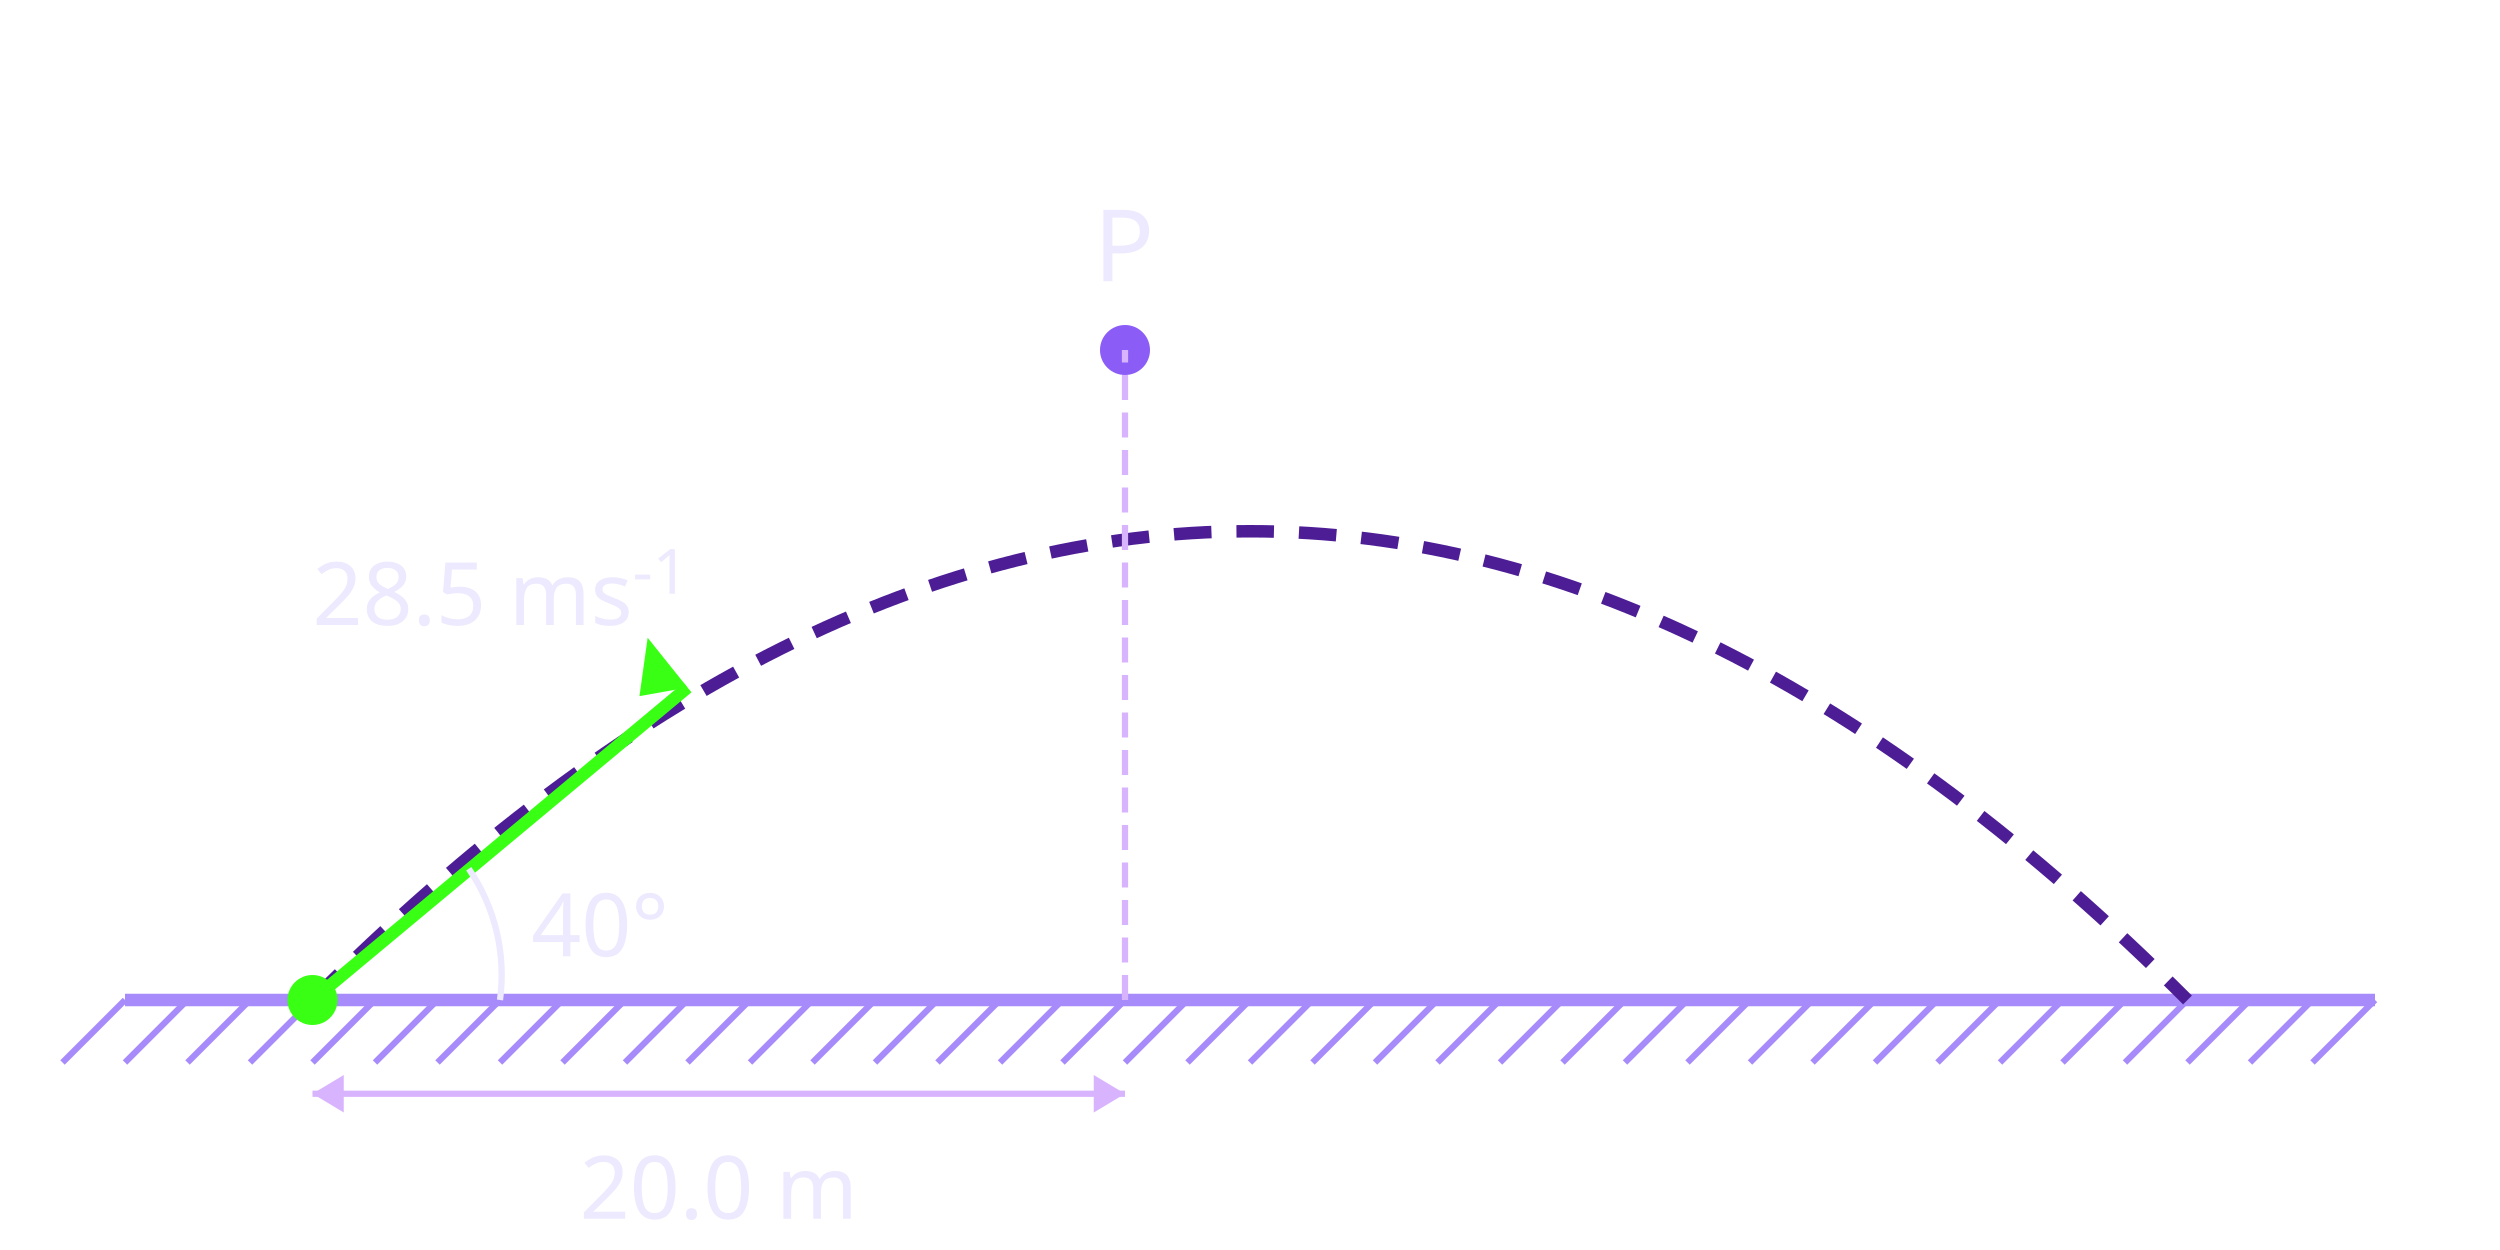
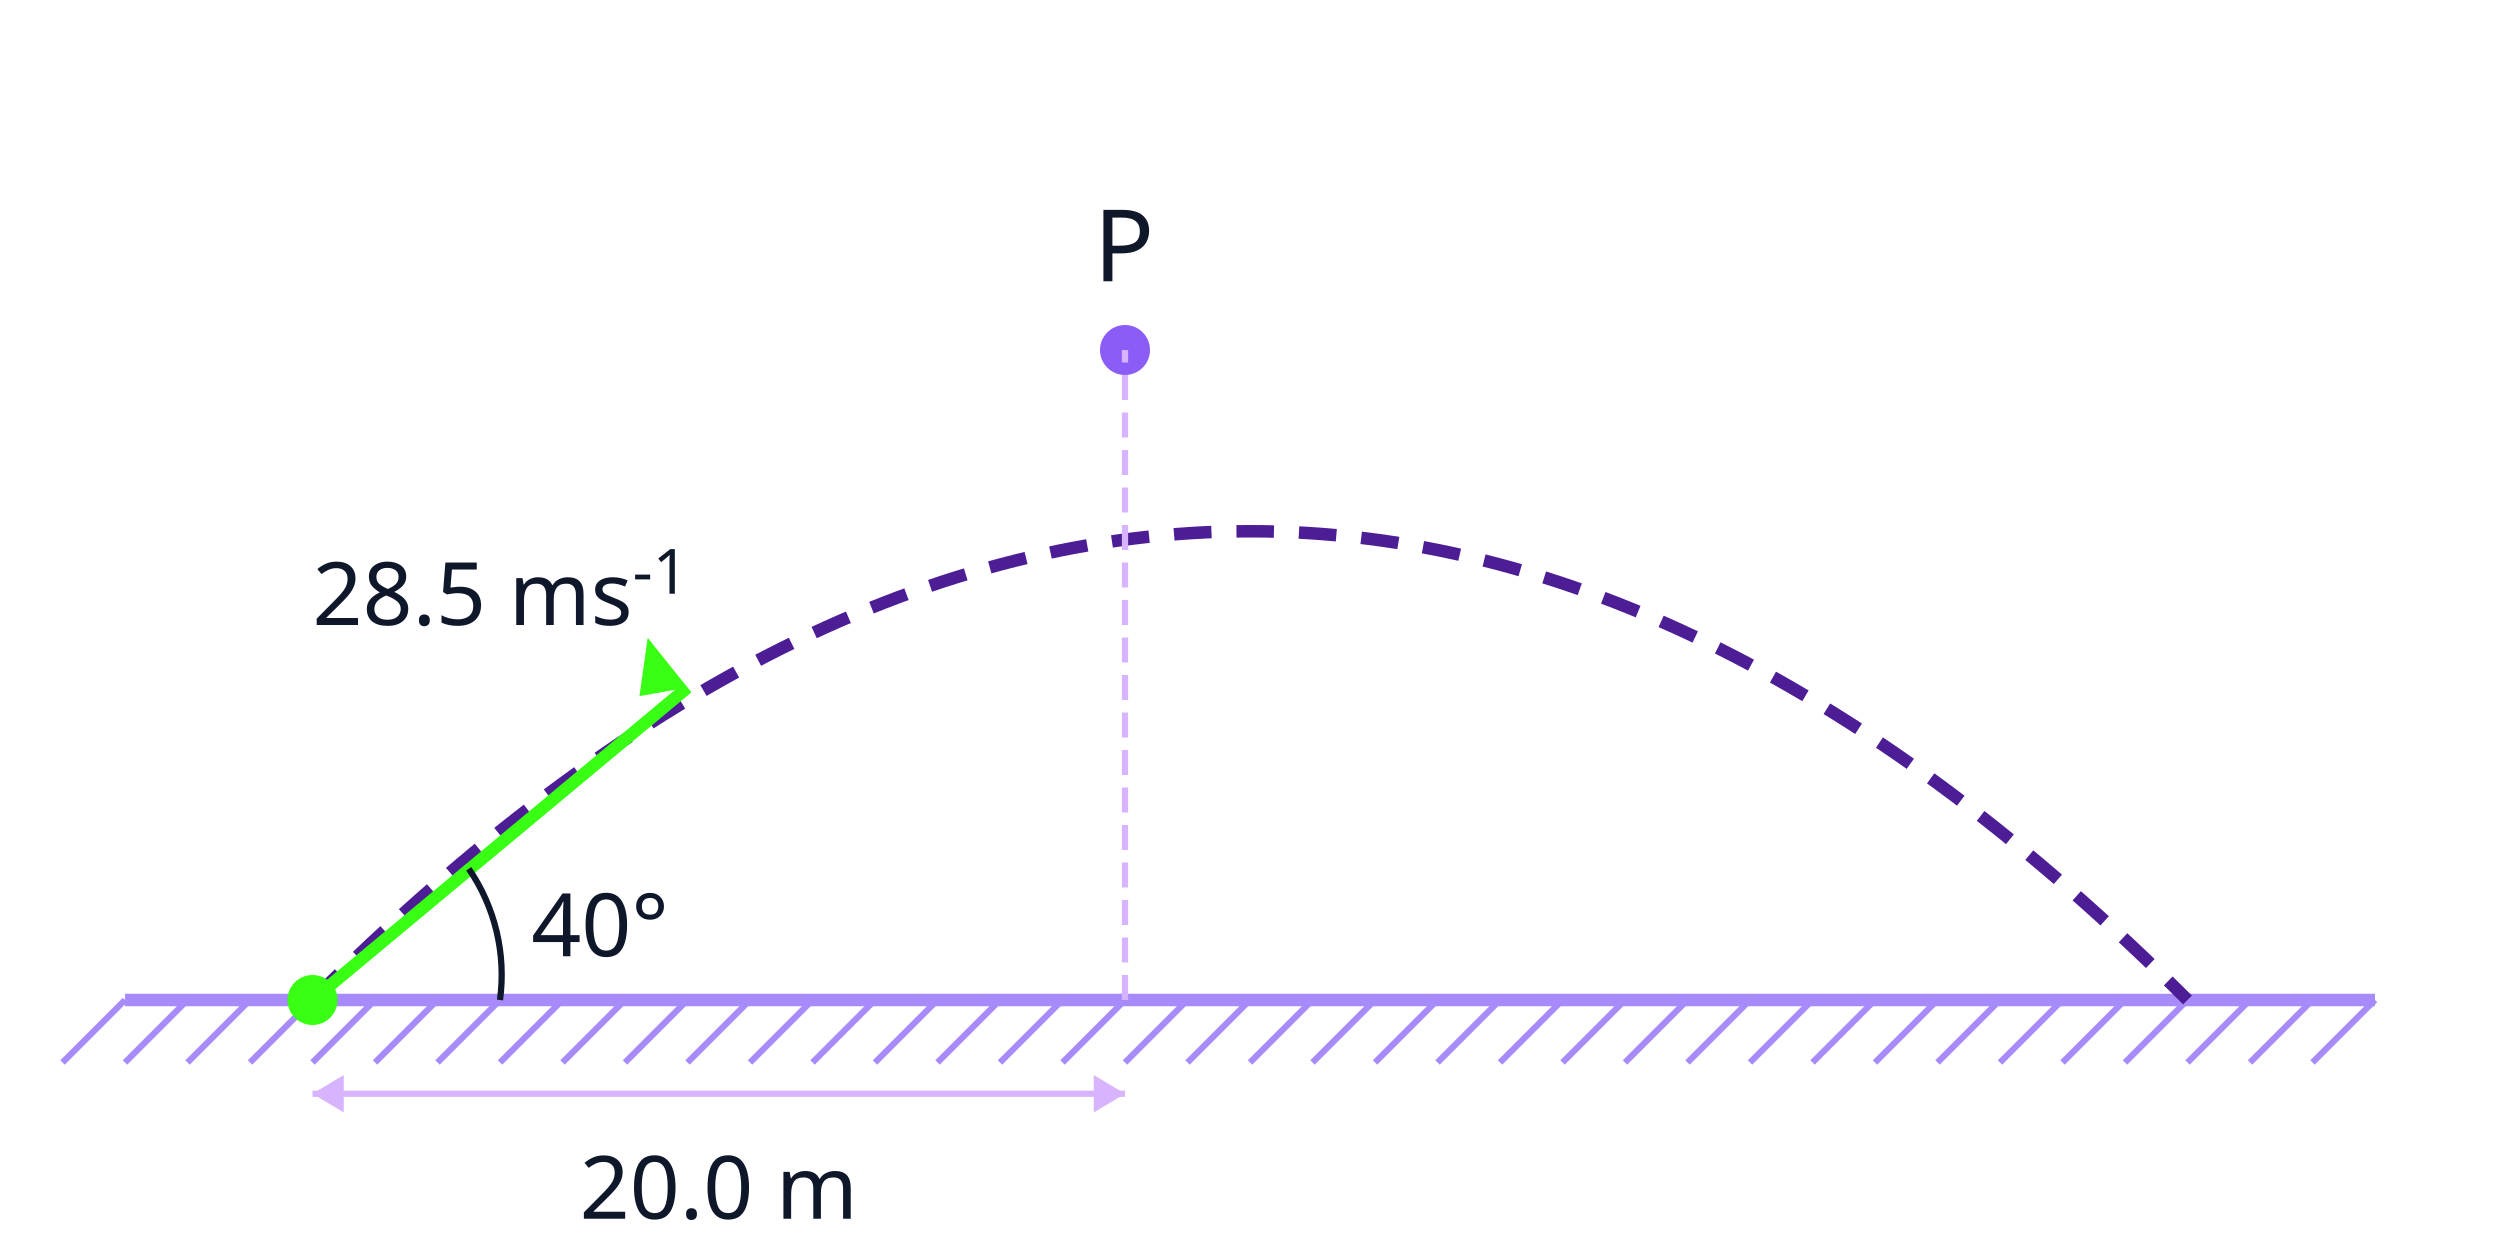
<svg xmlns="http://www.w3.org/2000/svg" width="400" height="200" style="background-color: transparent; font-family: sans-serif;">
  <line x1="20" y1="160" x2="380" y2="160" stroke="#a78bfa" stroke-width="2" />
  <path d="M 20 160 L 10 170 M 30 160 L 20 170 M 40 160 L 30 170 M 50 160 L 40 170 M 60 160 L 50 170 M 70 160 L 60 170 M 80 160 L 70 170 M 90 160 L 80 170 M 100 160 L 90 170 M 110 160 L 100 170 M 120 160 L 110 170 M 130 160 L 120 170 M 140 160 L 130 170 M 150 160 L 140 170 M 160 160 L 150 170 M 170 160 L 160 170 M 180 160 L 170 170 M 190 160 L 180 170 M 200 160 L 190 170 M 210 160 L 200 170 M 220 160 L 210 170 M 230 160 L 220 170 M 240 160 L 230 170 M 250 160 L 240 170 M 260 160 L 250 170 M 270 160 L 260 170 M 280 160 L 270 170 M 290 160 L 280 170 M 300 160 L 290 170 M 310 160 L 300 170 M 320 160 L 310 170 M 330 160 L 320 170 M 340 160 L 330 170 M 350 160 L 340 170 M 360 160 L 350 170 M 370 160 L 360 170 M 380 160 L 370 170" stroke="#a78bfa" stroke-width="1" />
  <path d="M 50 160 Q 200 10 350 160" fill="none" stroke="#4c1d95" stroke-width="2" stroke-dasharray="6,4" />
  <circle cx="50" cy="160" r="4" fill="#39ff14" />
  <line x1="50" y1="160" x2="110" y2="110" stroke="#39ff14" stroke-width="2" />
  <polygon points="110,110 105,116 100,108" fill="#39ff14" transform="rotate(40 110 110)" />
-   <text x="50" y="100" fill="#ede9fe" font-size="14">28.5 ms<tspan dy="-5" font-size="10">-1</tspan>
+   <text x="50" y="100" fill="#0f172a" font-size="14">28.5 ms<tspan dy="-5" font-size="10">-1</tspan>
  </text>
-   <path d="M 80 160 A 30 30 0 0 0 75 139" fill="none" stroke="#ede9fe" stroke-width="1" />
-   <text x="85" y="153" fill="#ede9fe" font-size="14">40°</text>
+   <path d="M 80 160 A 30 30 0 0 0 75 139" fill="none" stroke="#0f172a" stroke-width="1" />
+   <text x="85" y="153" fill="#0f172a" font-size="14">40°</text>
  <circle cx="180" cy="56" r="4" fill="#8b5cf6" />
-   <text x="175" y="45" fill="#ede9fe" font-size="16">P</text>
+   <text x="175" y="45" fill="#0f172a" font-size="16">P</text>
  <line x1="180" y1="160" x2="180" y2="56" stroke="#d8b4fe" stroke-width="1" stroke-dasharray="4,2" />
  <line x1="50" y1="175" x2="180" y2="175" stroke="#d8b4fe" stroke-width="1" />
  <polygon points="50,175 55,172 55,178" fill="#d8b4fe" />
  <polygon points="180,175 175,172 175,178" fill="#d8b4fe" />
-   <text x="115" y="195" fill="#ede9fe" font-size="14" text-anchor="middle">20.0 m</text>
+   <text x="115" y="195" fill="#0f172a" font-size="14" text-anchor="middle">20.0 m</text>
</svg>
